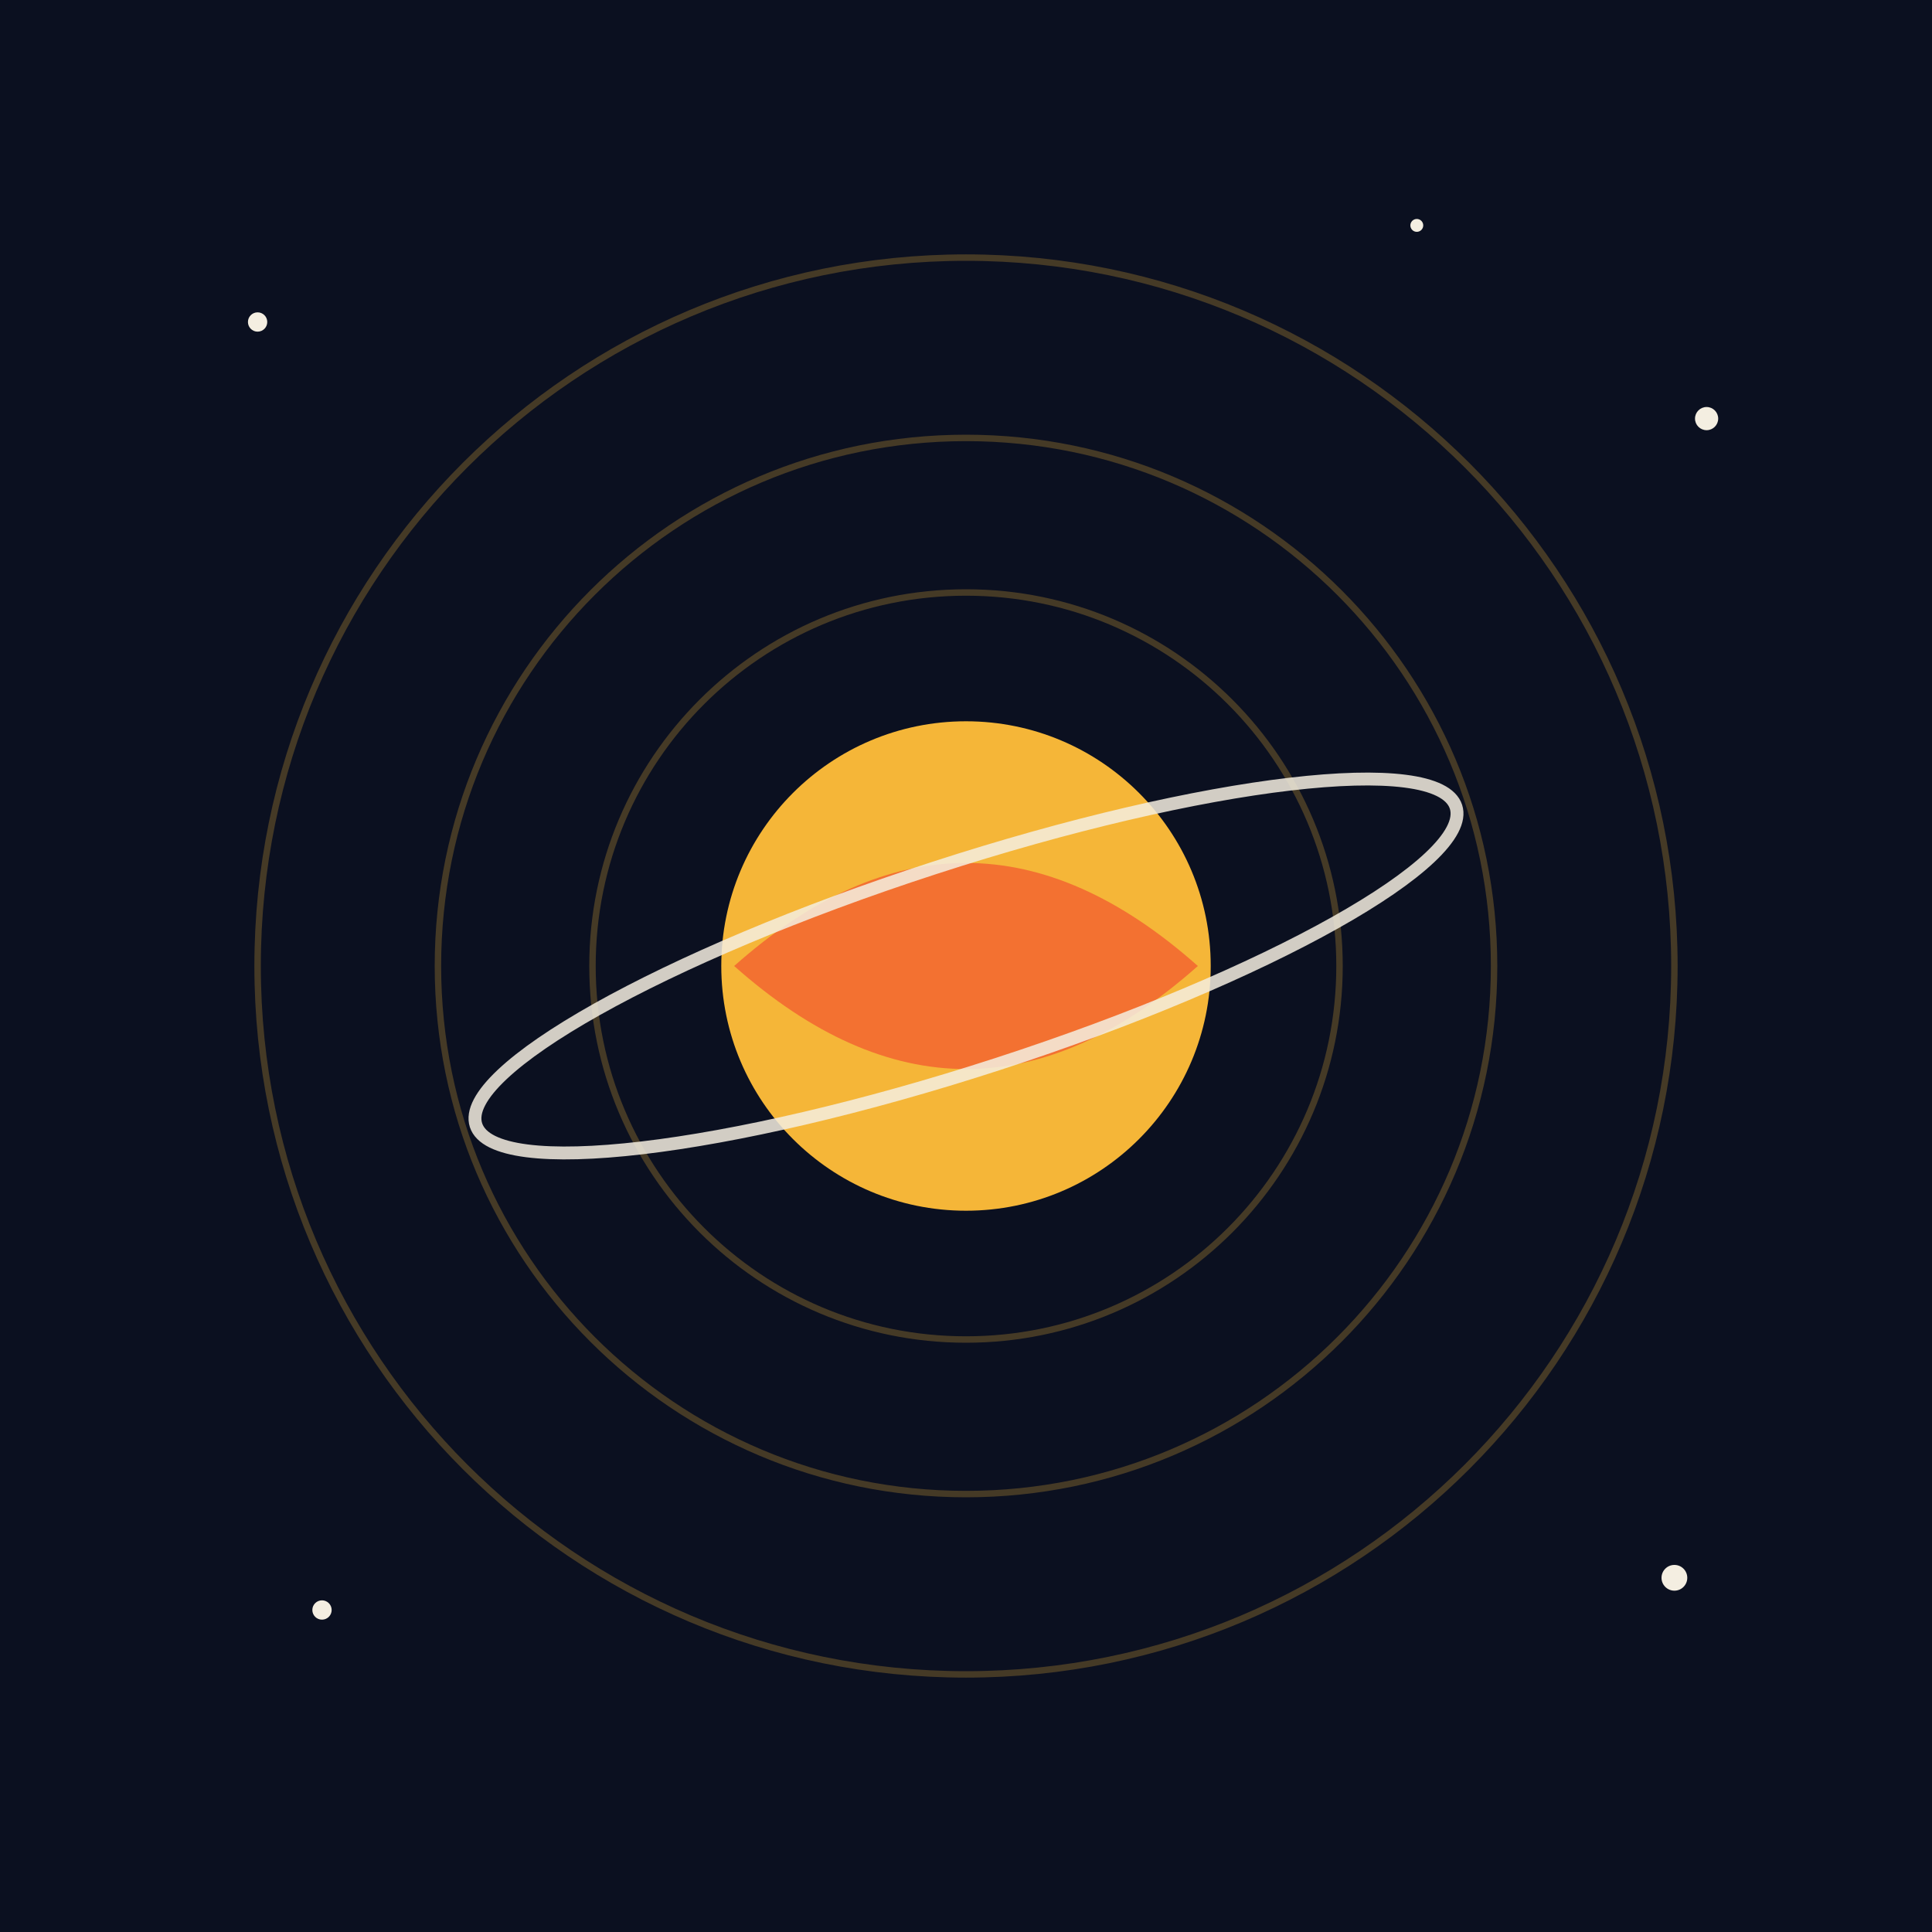
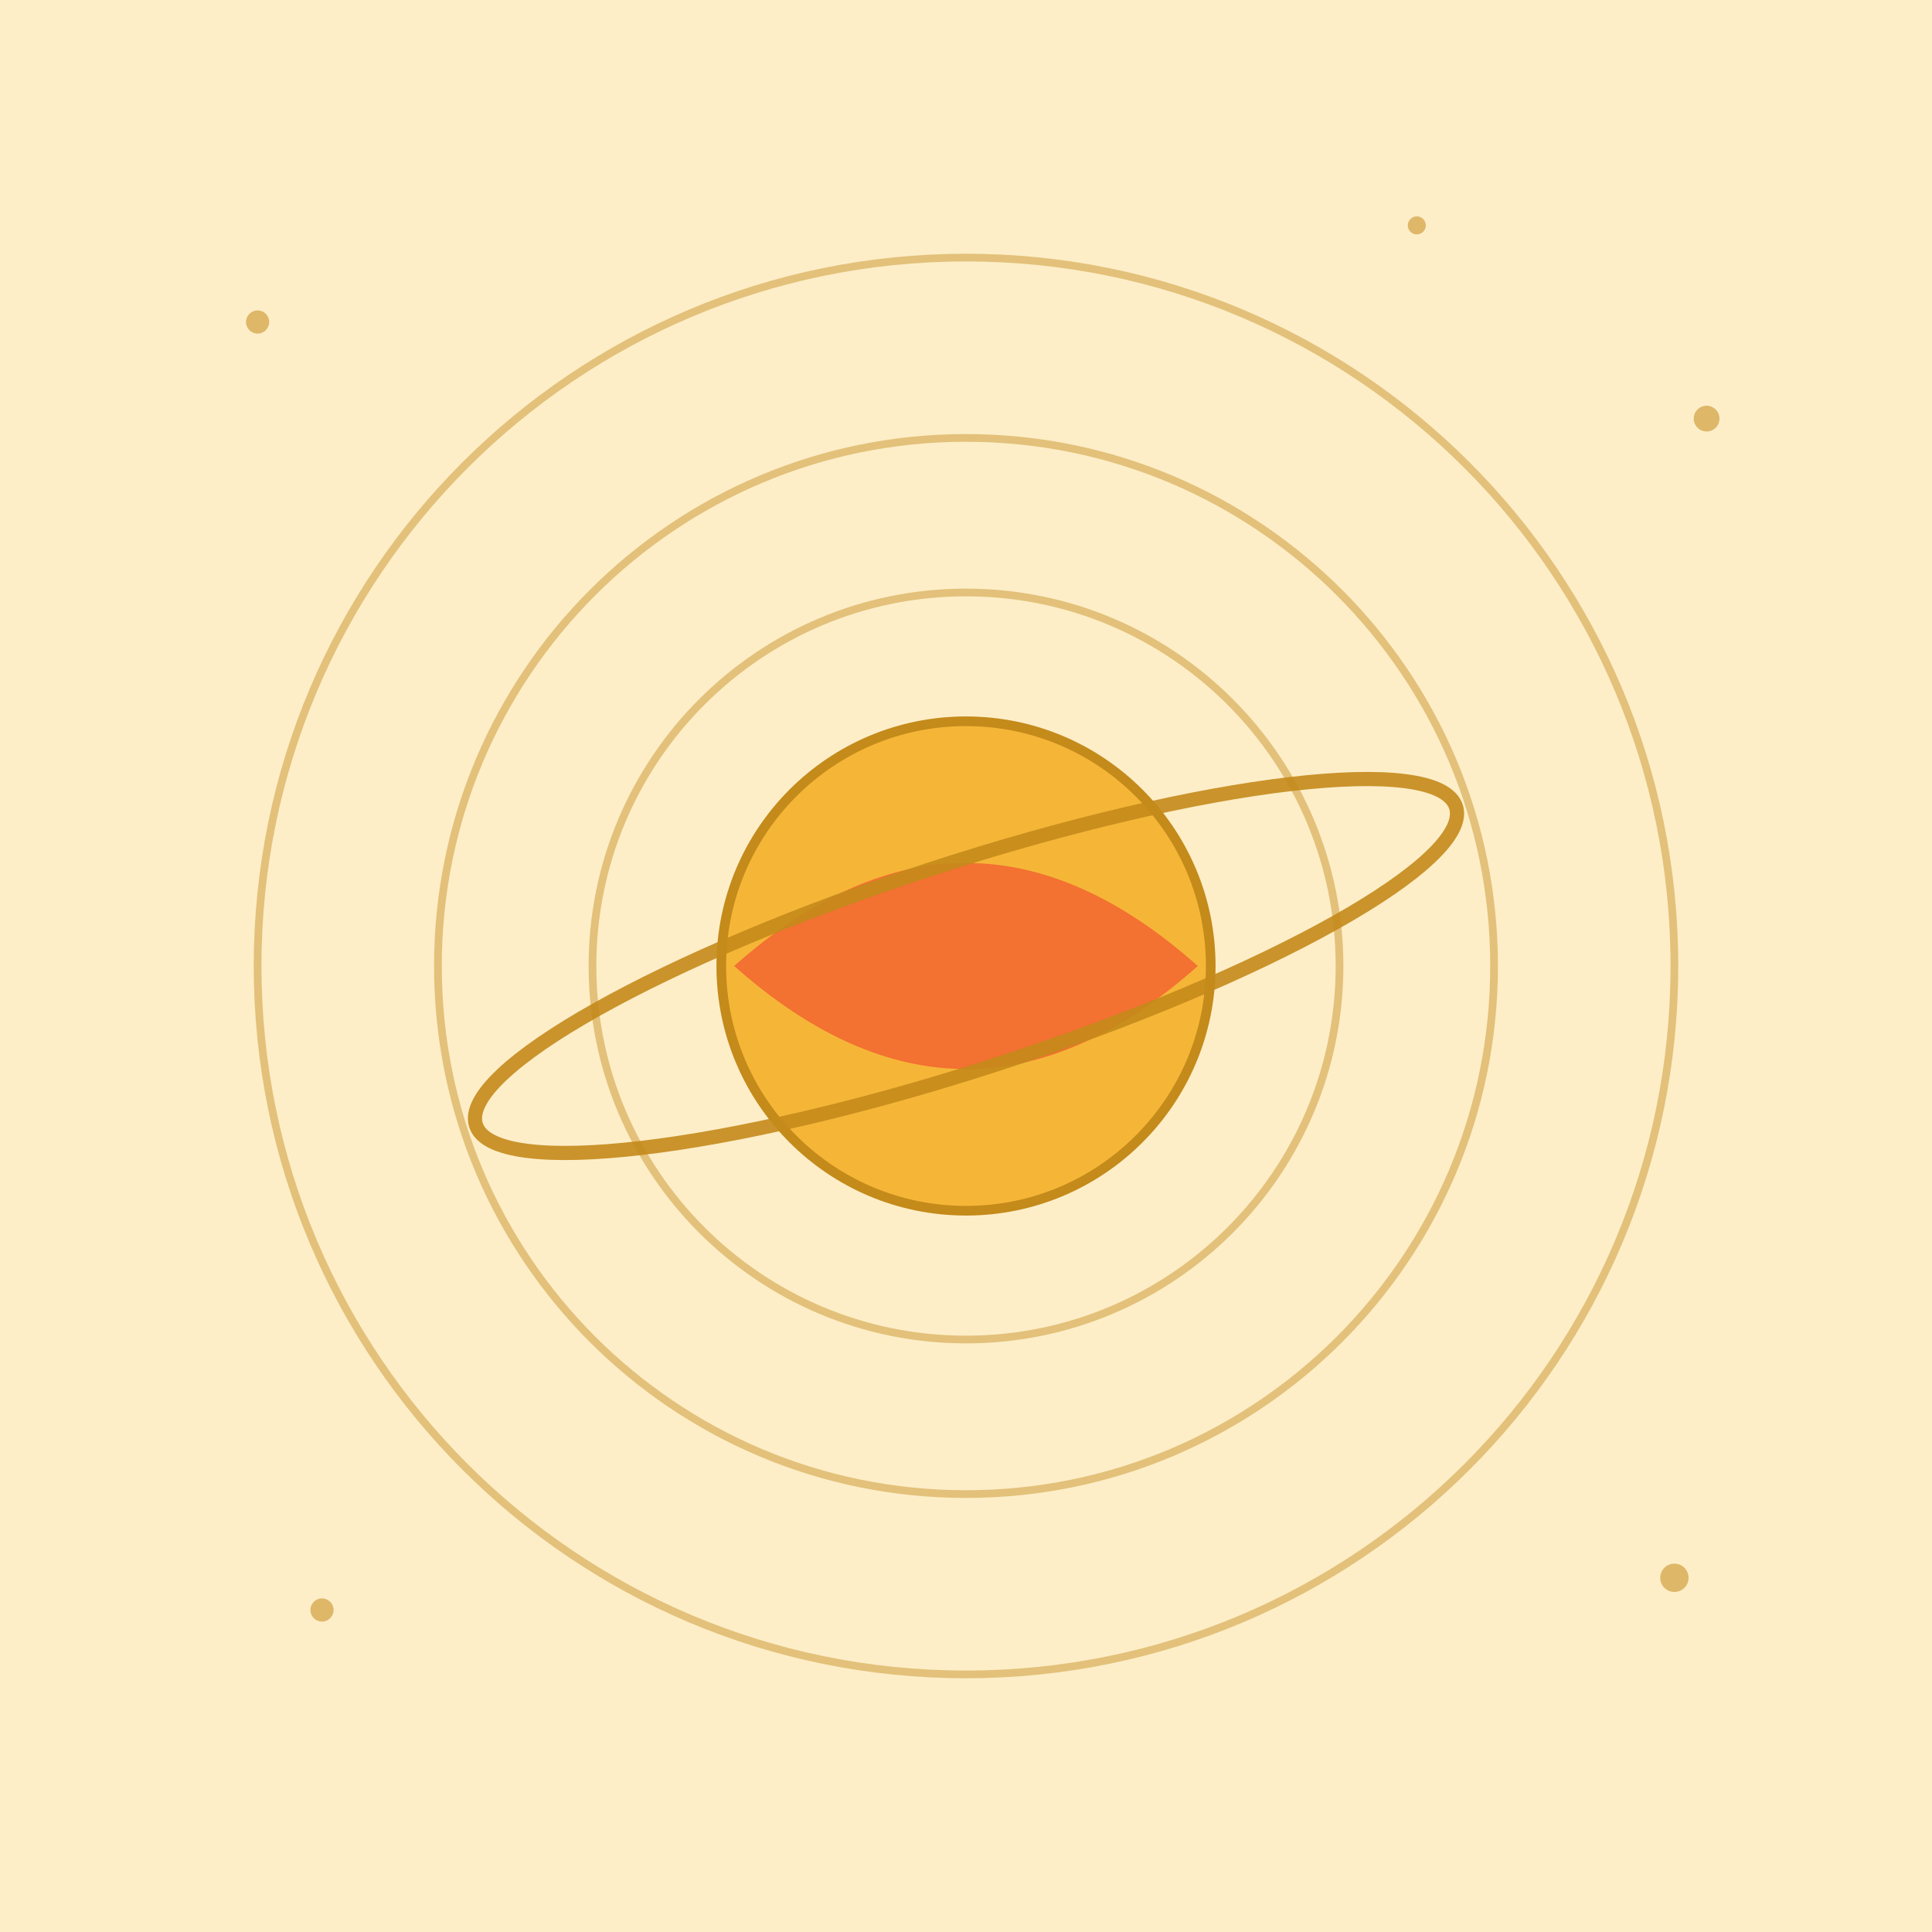
<svg xmlns="http://www.w3.org/2000/svg" viewBox="0 0 300 300" width="300" height="300" role="img" aria-label="Planet with orbits">
-   <rect width="300" height="300" fill="#0B1020" />
-   <g stroke="#F5B638" stroke-width="1" fill="none" opacity="0.25">
+   <rect width="300" height="300" fill="#FDEEC8" />
+   <g stroke="#C48A1A" stroke-width="1.2" fill="none" opacity="0.45">
    <circle cx="150" cy="150" r="110" />
    <circle cx="150" cy="150" r="82" />
    <circle cx="150" cy="150" r="58" />
  </g>
-   <g fill="#F4EEE1">
-     <circle cx="40" cy="50" r="1.5" />
-     <circle cx="265" cy="65" r="1.8" />
-     <circle cx="50" cy="250" r="1.5" />
-     <circle cx="260" cy="245" r="2" />
-     <circle cx="220" cy="35" r="1" />
+   <g fill="#C48A1A" opacity="0.55">
+     <circle cx="40" cy="50" r="1.8" />
+     <circle cx="265" cy="65" r="2" />
+     <circle cx="50" cy="250" r="1.8" />
+     <circle cx="260" cy="245" r="2.2" />
+     <circle cx="220" cy="35" r="1.4" />
  </g>
-   <circle cx="150" cy="150" r="38" fill="#F5B638" />
+   <circle cx="150" cy="150" r="38" fill="#F5B638" stroke="#C48A1A" stroke-width="1.5" />
  <path d="M114 150 Q150 118 186 150 Q150 182 114 150 Z" fill="#F2542D" opacity="0.7" />
-   <ellipse cx="150" cy="150" rx="80" ry="16" fill="none" stroke="#F4EEE1" stroke-width="2" opacity="0.85" transform="rotate(-18 150 150)" />
+   <ellipse cx="150" cy="150" rx="80" ry="16" fill="none" stroke="#C48A1A" stroke-width="2.2" opacity="0.9" transform="rotate(-18 150 150)" />
</svg>
